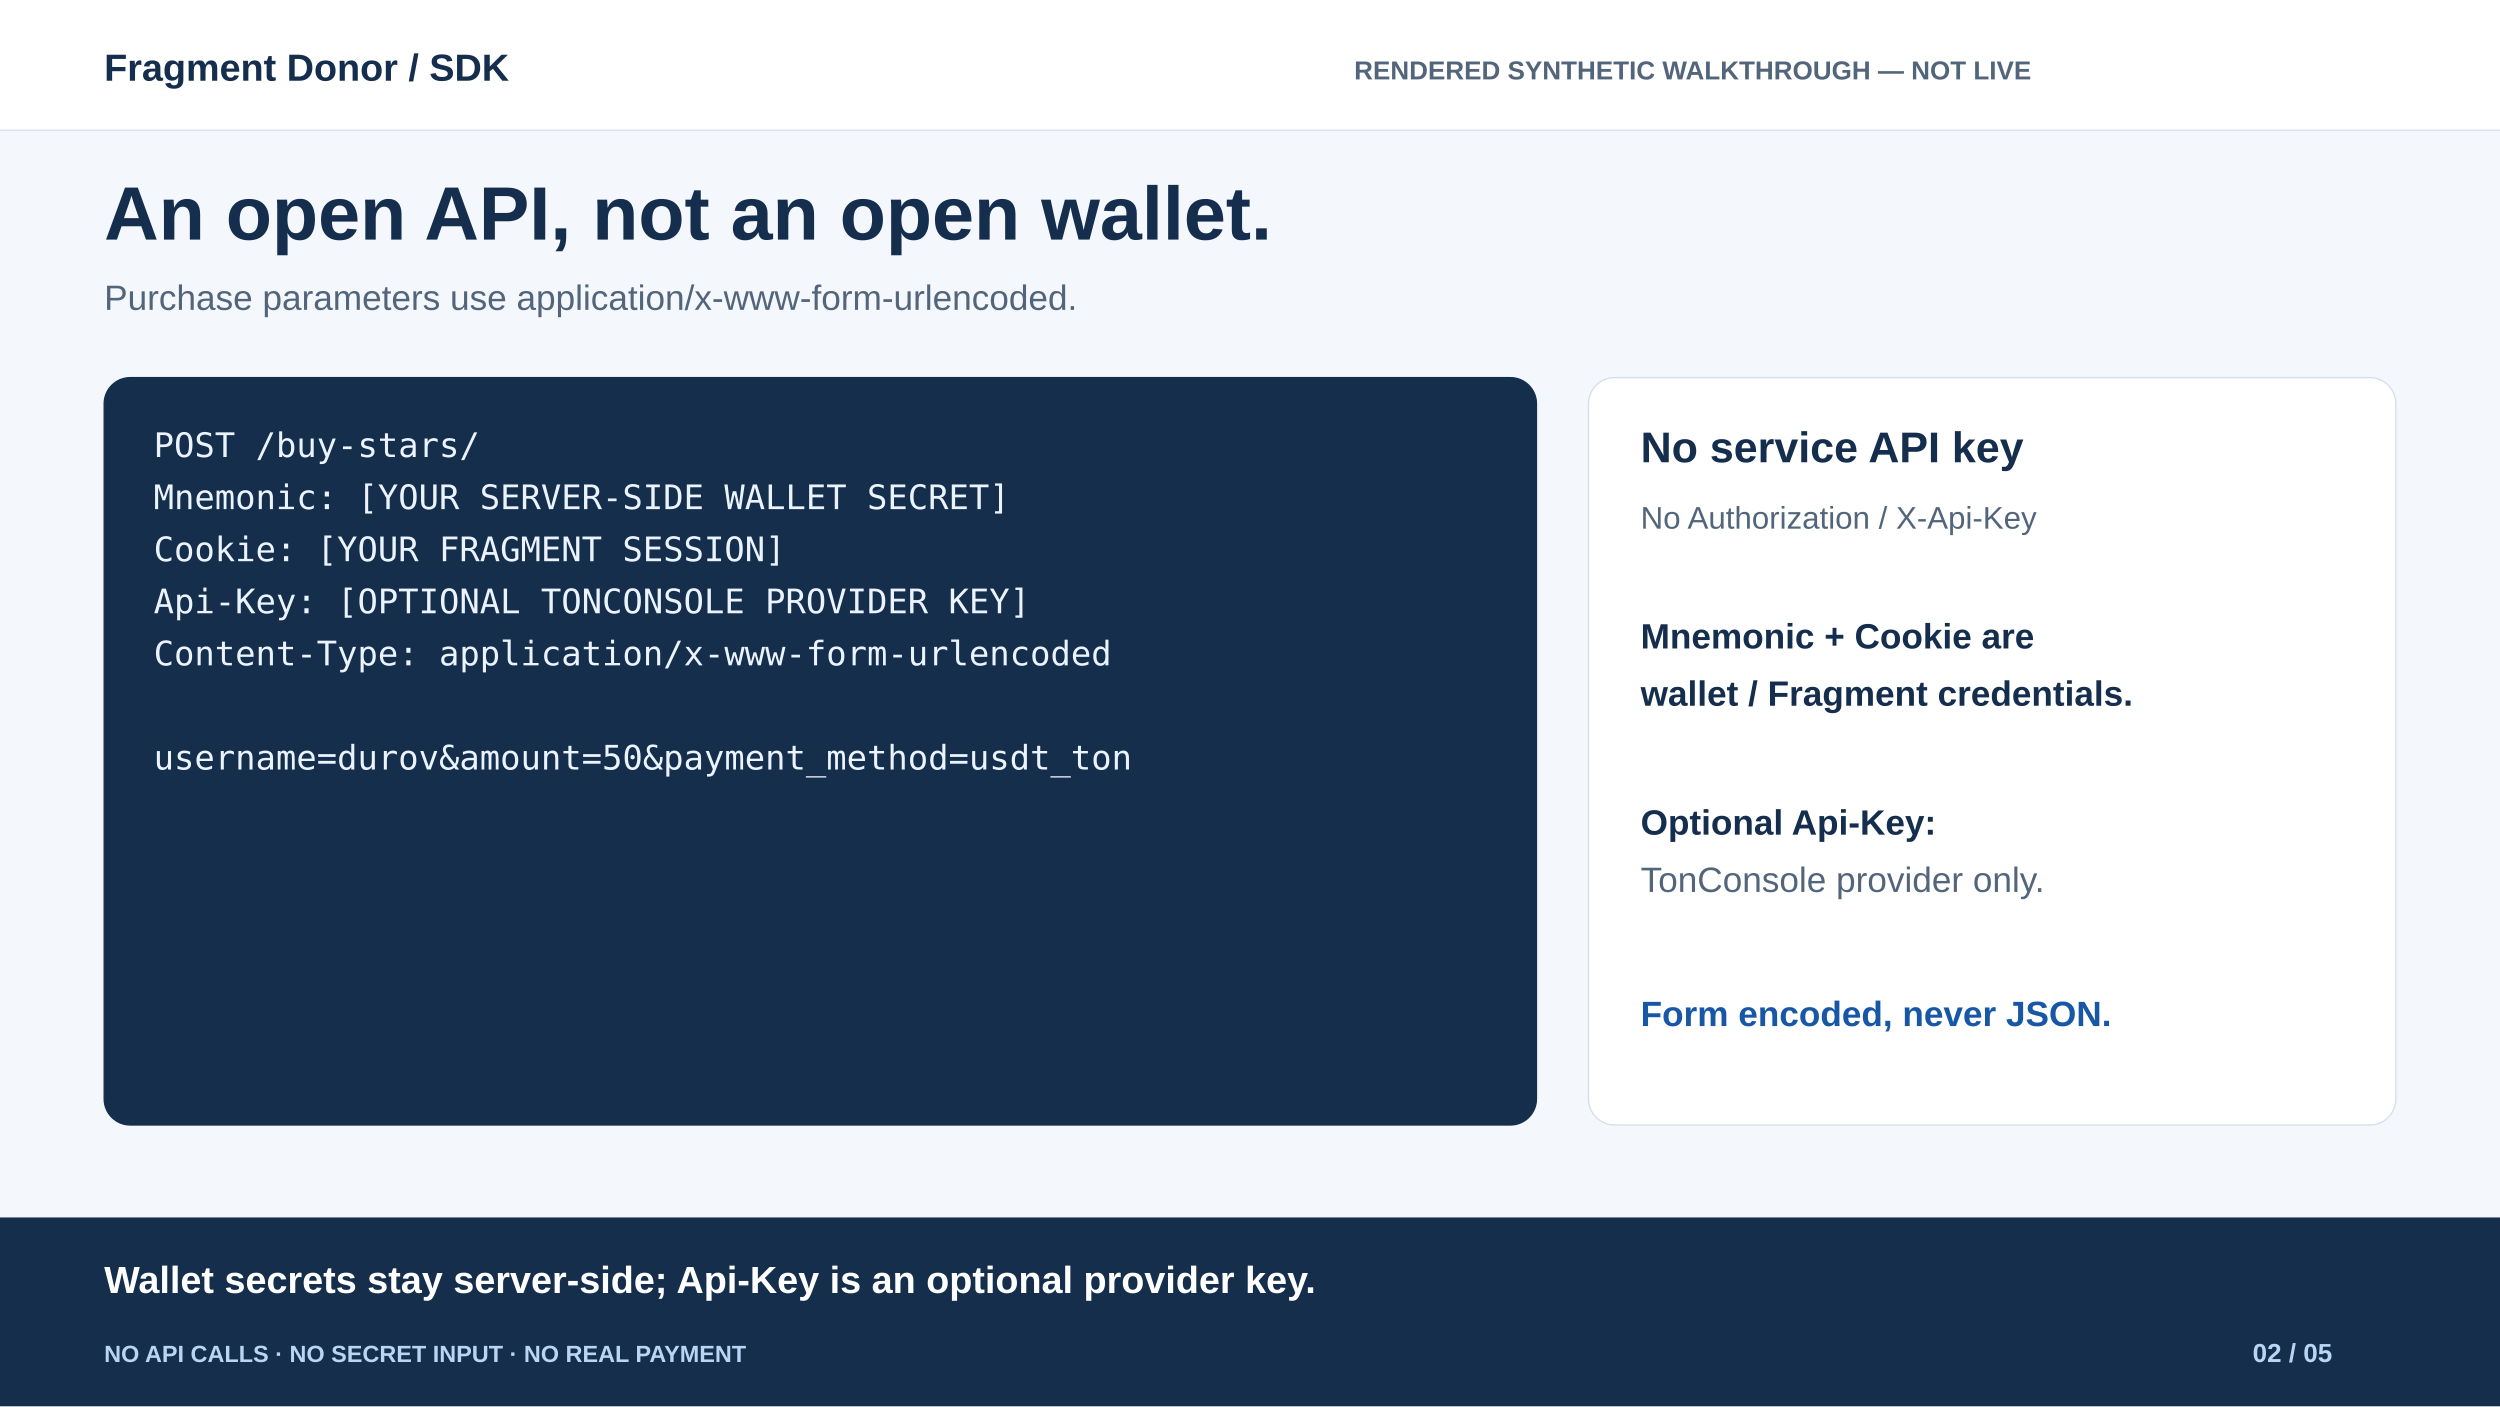
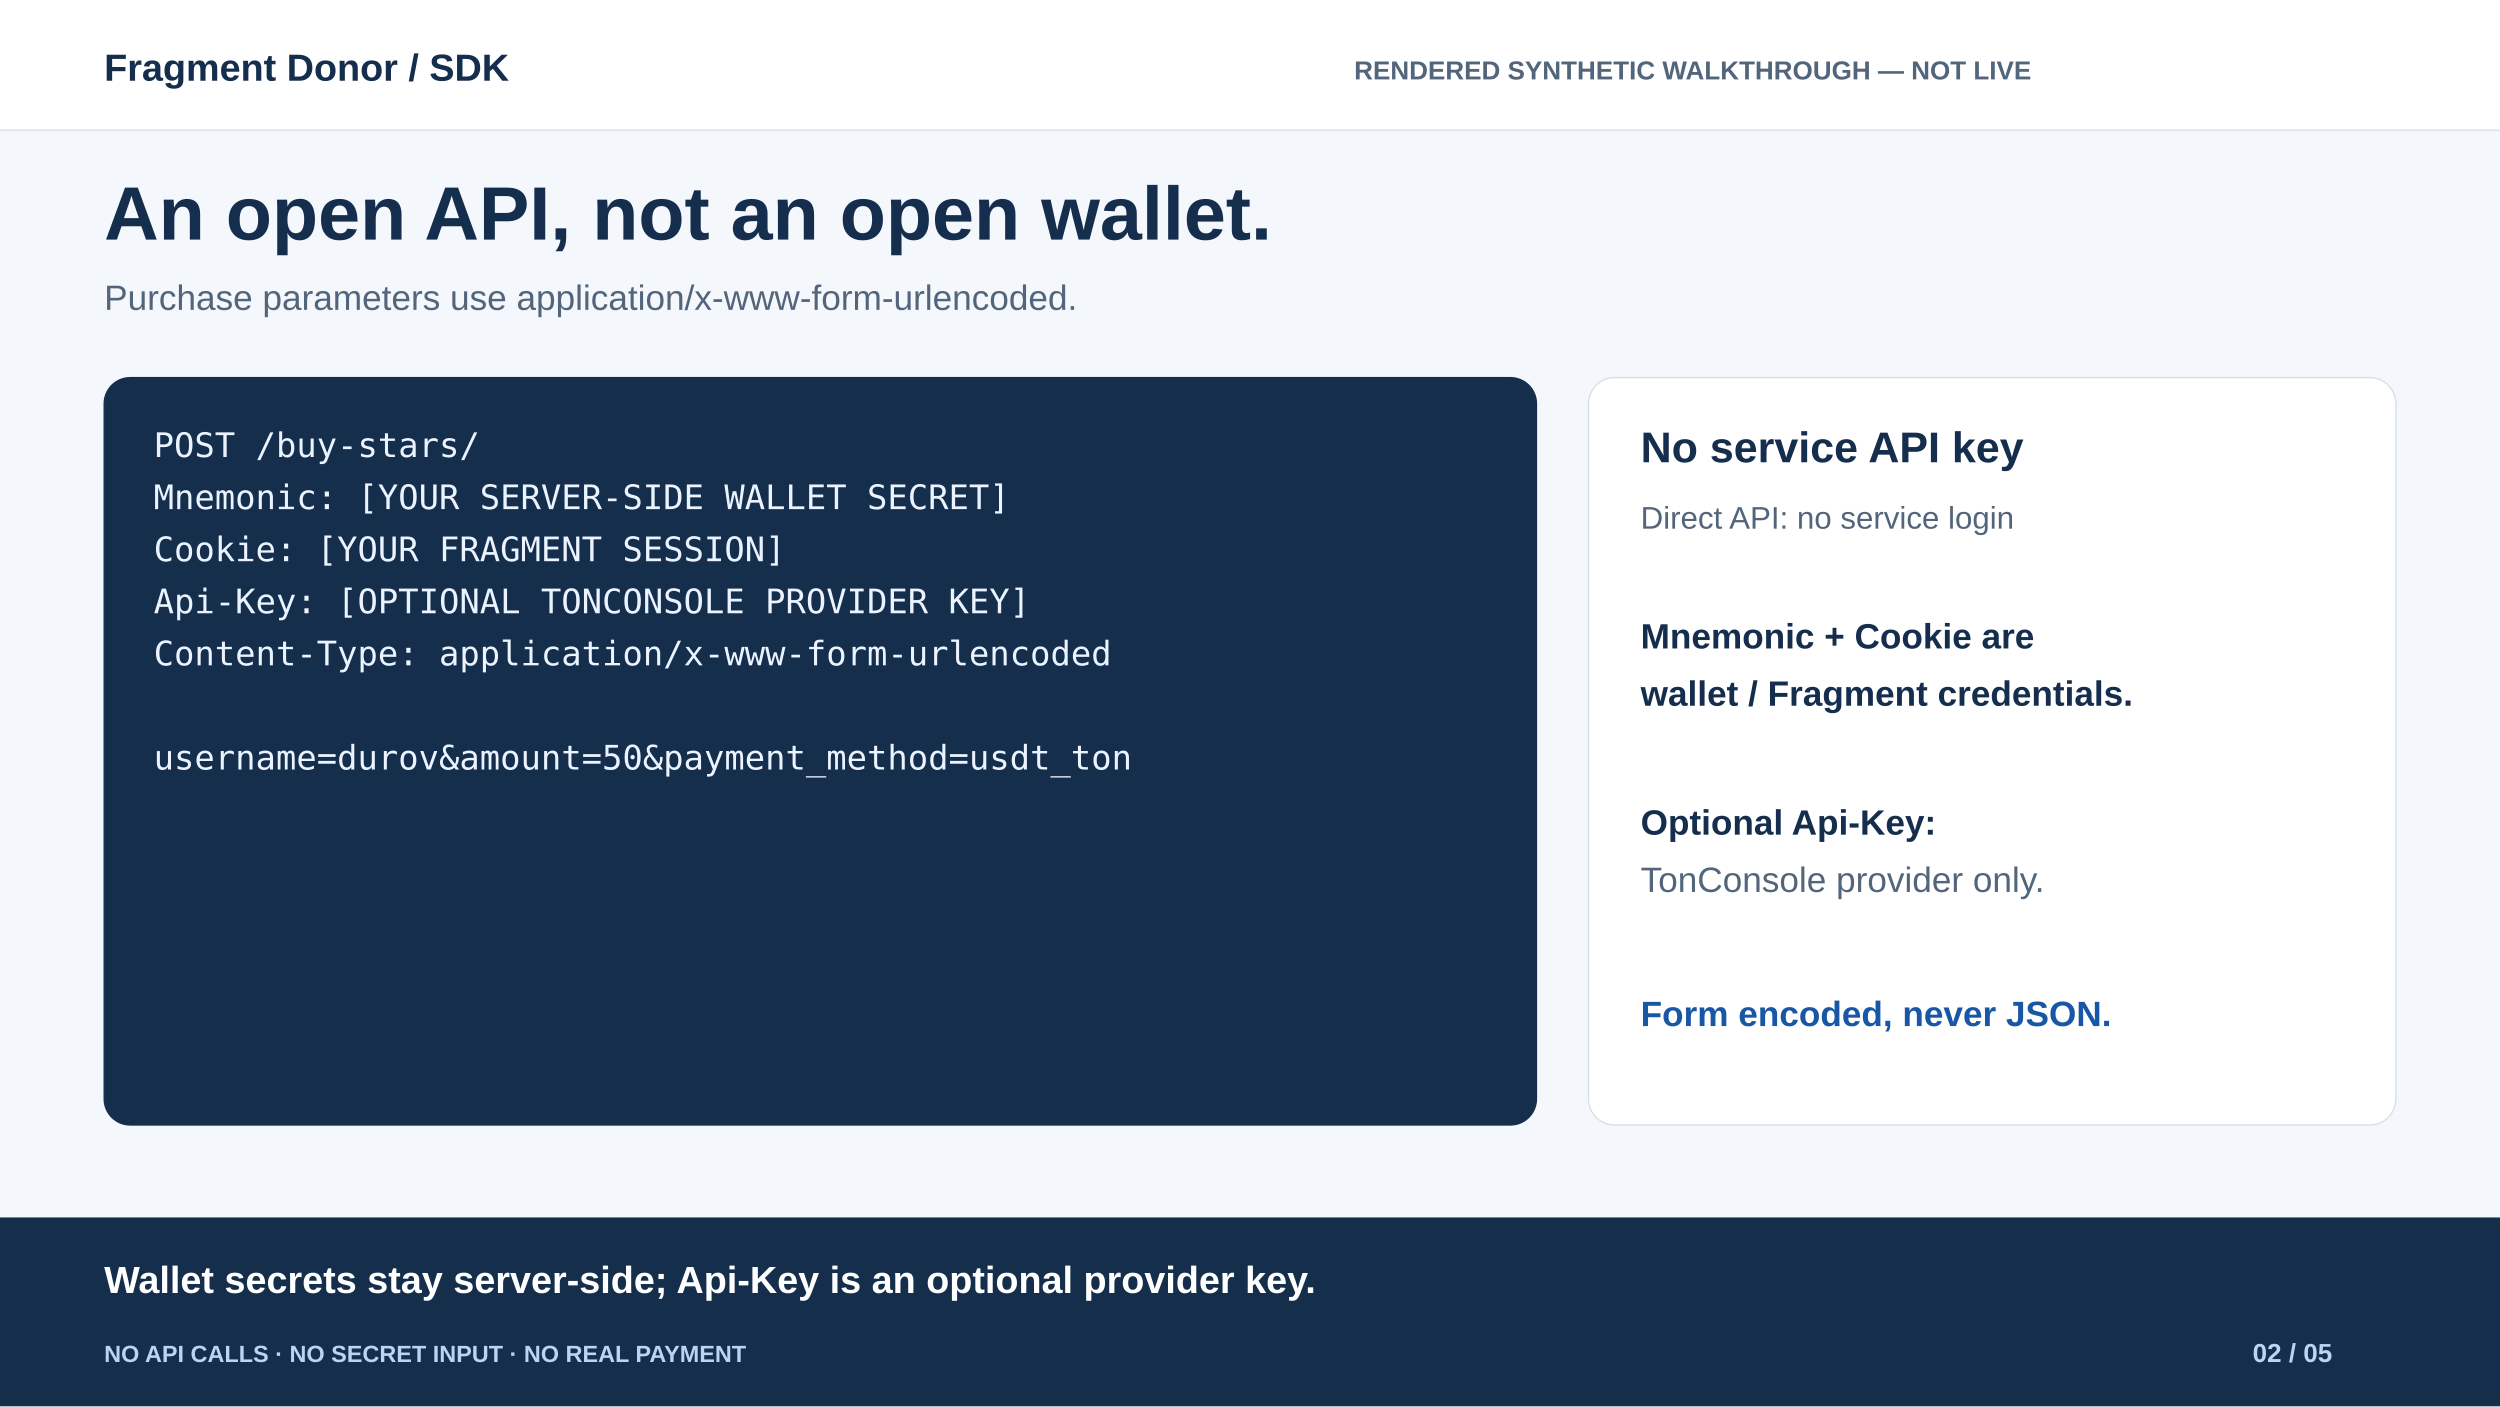
<svg xmlns="http://www.w3.org/2000/svg" width="1920" height="1080" viewBox="0 0 1920 1080">
  <rect width="1920" height="1080" fill="#f4f7fb" />
  <rect width="1920" height="100" fill="#fff" />
  <path d="M0 100H1920" stroke="#d4deea" />
  <text x="80" y="62" font-size="29" fill="#152e4d" font-weight="800" font-family="Segoe UI,Arial,sans-serif">Fragment Donor / SDK</text>
  <text x="1040" y="61" font-size="20" fill="#52657b" font-weight="700" font-family="Segoe UI,Arial,sans-serif">RENDERED SYNTHETIC WALKTHROUGH — NOT LIVE</text>
  <text x="80" y="184" font-size="58" fill="#152e4d" font-weight="800" font-family="Segoe UI,Arial,sans-serif">An open API, not an open wallet.</text>
  <text x="80" y="238" font-size="27" fill="#52657b" font-weight="400" font-family="Segoe UI,Arial,sans-serif">Purchase parameters use application/x-www-form-urlencoded.</text>
  <rect x="80" y="290" width="1100" height="574" rx="20" fill="#142e4b" stroke="#142e4b" />
  <text x="118" y="351" font-size="26" fill="#eaf3ff" font-family="Consolas,monospace" xml:space="preserve">POST /buy-stars/</text>
  <text x="118" y="391" font-size="26" fill="#eaf3ff" font-family="Consolas,monospace" xml:space="preserve">Mnemonic: [YOUR SERVER-SIDE WALLET SECRET]</text>
  <text x="118" y="431" font-size="26" fill="#eaf3ff" font-family="Consolas,monospace" xml:space="preserve">Cookie: [YOUR FRAGMENT SESSION]</text>
  <text x="118" y="471" font-size="26" fill="#eaf3ff" font-family="Consolas,monospace" xml:space="preserve">Api-Key: [OPTIONAL TONCONSOLE PROVIDER KEY]</text>
  <text x="118" y="511" font-size="26" fill="#eaf3ff" font-family="Consolas,monospace" xml:space="preserve">Content-Type: application/x-www-form-urlencoded</text>
  <text x="118" y="551" font-size="26" fill="#eaf3ff" font-family="Consolas,monospace" xml:space="preserve" />
  <text x="118" y="591" font-size="26" fill="#eaf3ff" font-family="Consolas,monospace" xml:space="preserve">username=durov&amp;amount=50&amp;payment_method=usdt_ton</text>
  <rect x="1220" y="290" width="620" height="574" rx="20" fill="#fff" stroke="#d4deea" />
  <text x="1260" y="355" font-size="33" fill="#152e4d" font-weight="750" font-family="Segoe UI,Arial,sans-serif">No service API key</text>
-   <text x="1260" y="406" font-size="24" fill="#52657b" font-weight="400" font-family="Segoe UI,Arial,sans-serif">No Authorization / X-Api-Key</text>
+   <text x="1260" y="406" font-size="24" fill="#52657b" font-weight="400" font-family="Segoe UI,Arial,sans-serif">Direct API: no service login</text>
  <text x="1260" y="498" font-size="27" fill="#152e4d" font-weight="650" font-family="Segoe UI,Arial,sans-serif">Mnemonic + Cookie are</text>
  <text x="1260" y="542" font-size="27" fill="#152e4d" font-weight="650" font-family="Segoe UI,Arial,sans-serif">wallet / Fragment credentials.</text>
  <text x="1260" y="641" font-size="27" fill="#152e4d" font-weight="650" font-family="Segoe UI,Arial,sans-serif">Optional Api-Key:</text>
  <text x="1260" y="685" font-size="27" fill="#52657b" font-weight="400" font-family="Segoe UI,Arial,sans-serif">TonConsole provider only.</text>
  <text x="1260" y="788" font-size="27" fill="#1857a5" font-weight="700" font-family="Segoe UI,Arial,sans-serif">Form encoded, never JSON.</text>
  <rect x="0" y="935" width="1920" height="145" fill="#142e4b" />
  <text x="80" y="993" font-size="29" fill="#fff" font-weight="600" font-family="Segoe UI,Arial,sans-serif">Wallet secrets stay server-side; Api-Key is an optional provider key.</text>
  <text x="80" y="1046" font-size="18" fill="#b9d4f5" font-weight="700" font-family="Segoe UI,Arial,sans-serif">NO API CALLS · NO SECRET INPUT · NO REAL PAYMENT</text>
  <text x="1730" y="1046" font-size="20" fill="#b9d4f5" font-weight="700" font-family="Segoe UI,Arial,sans-serif">02 / 05</text>
</svg>
